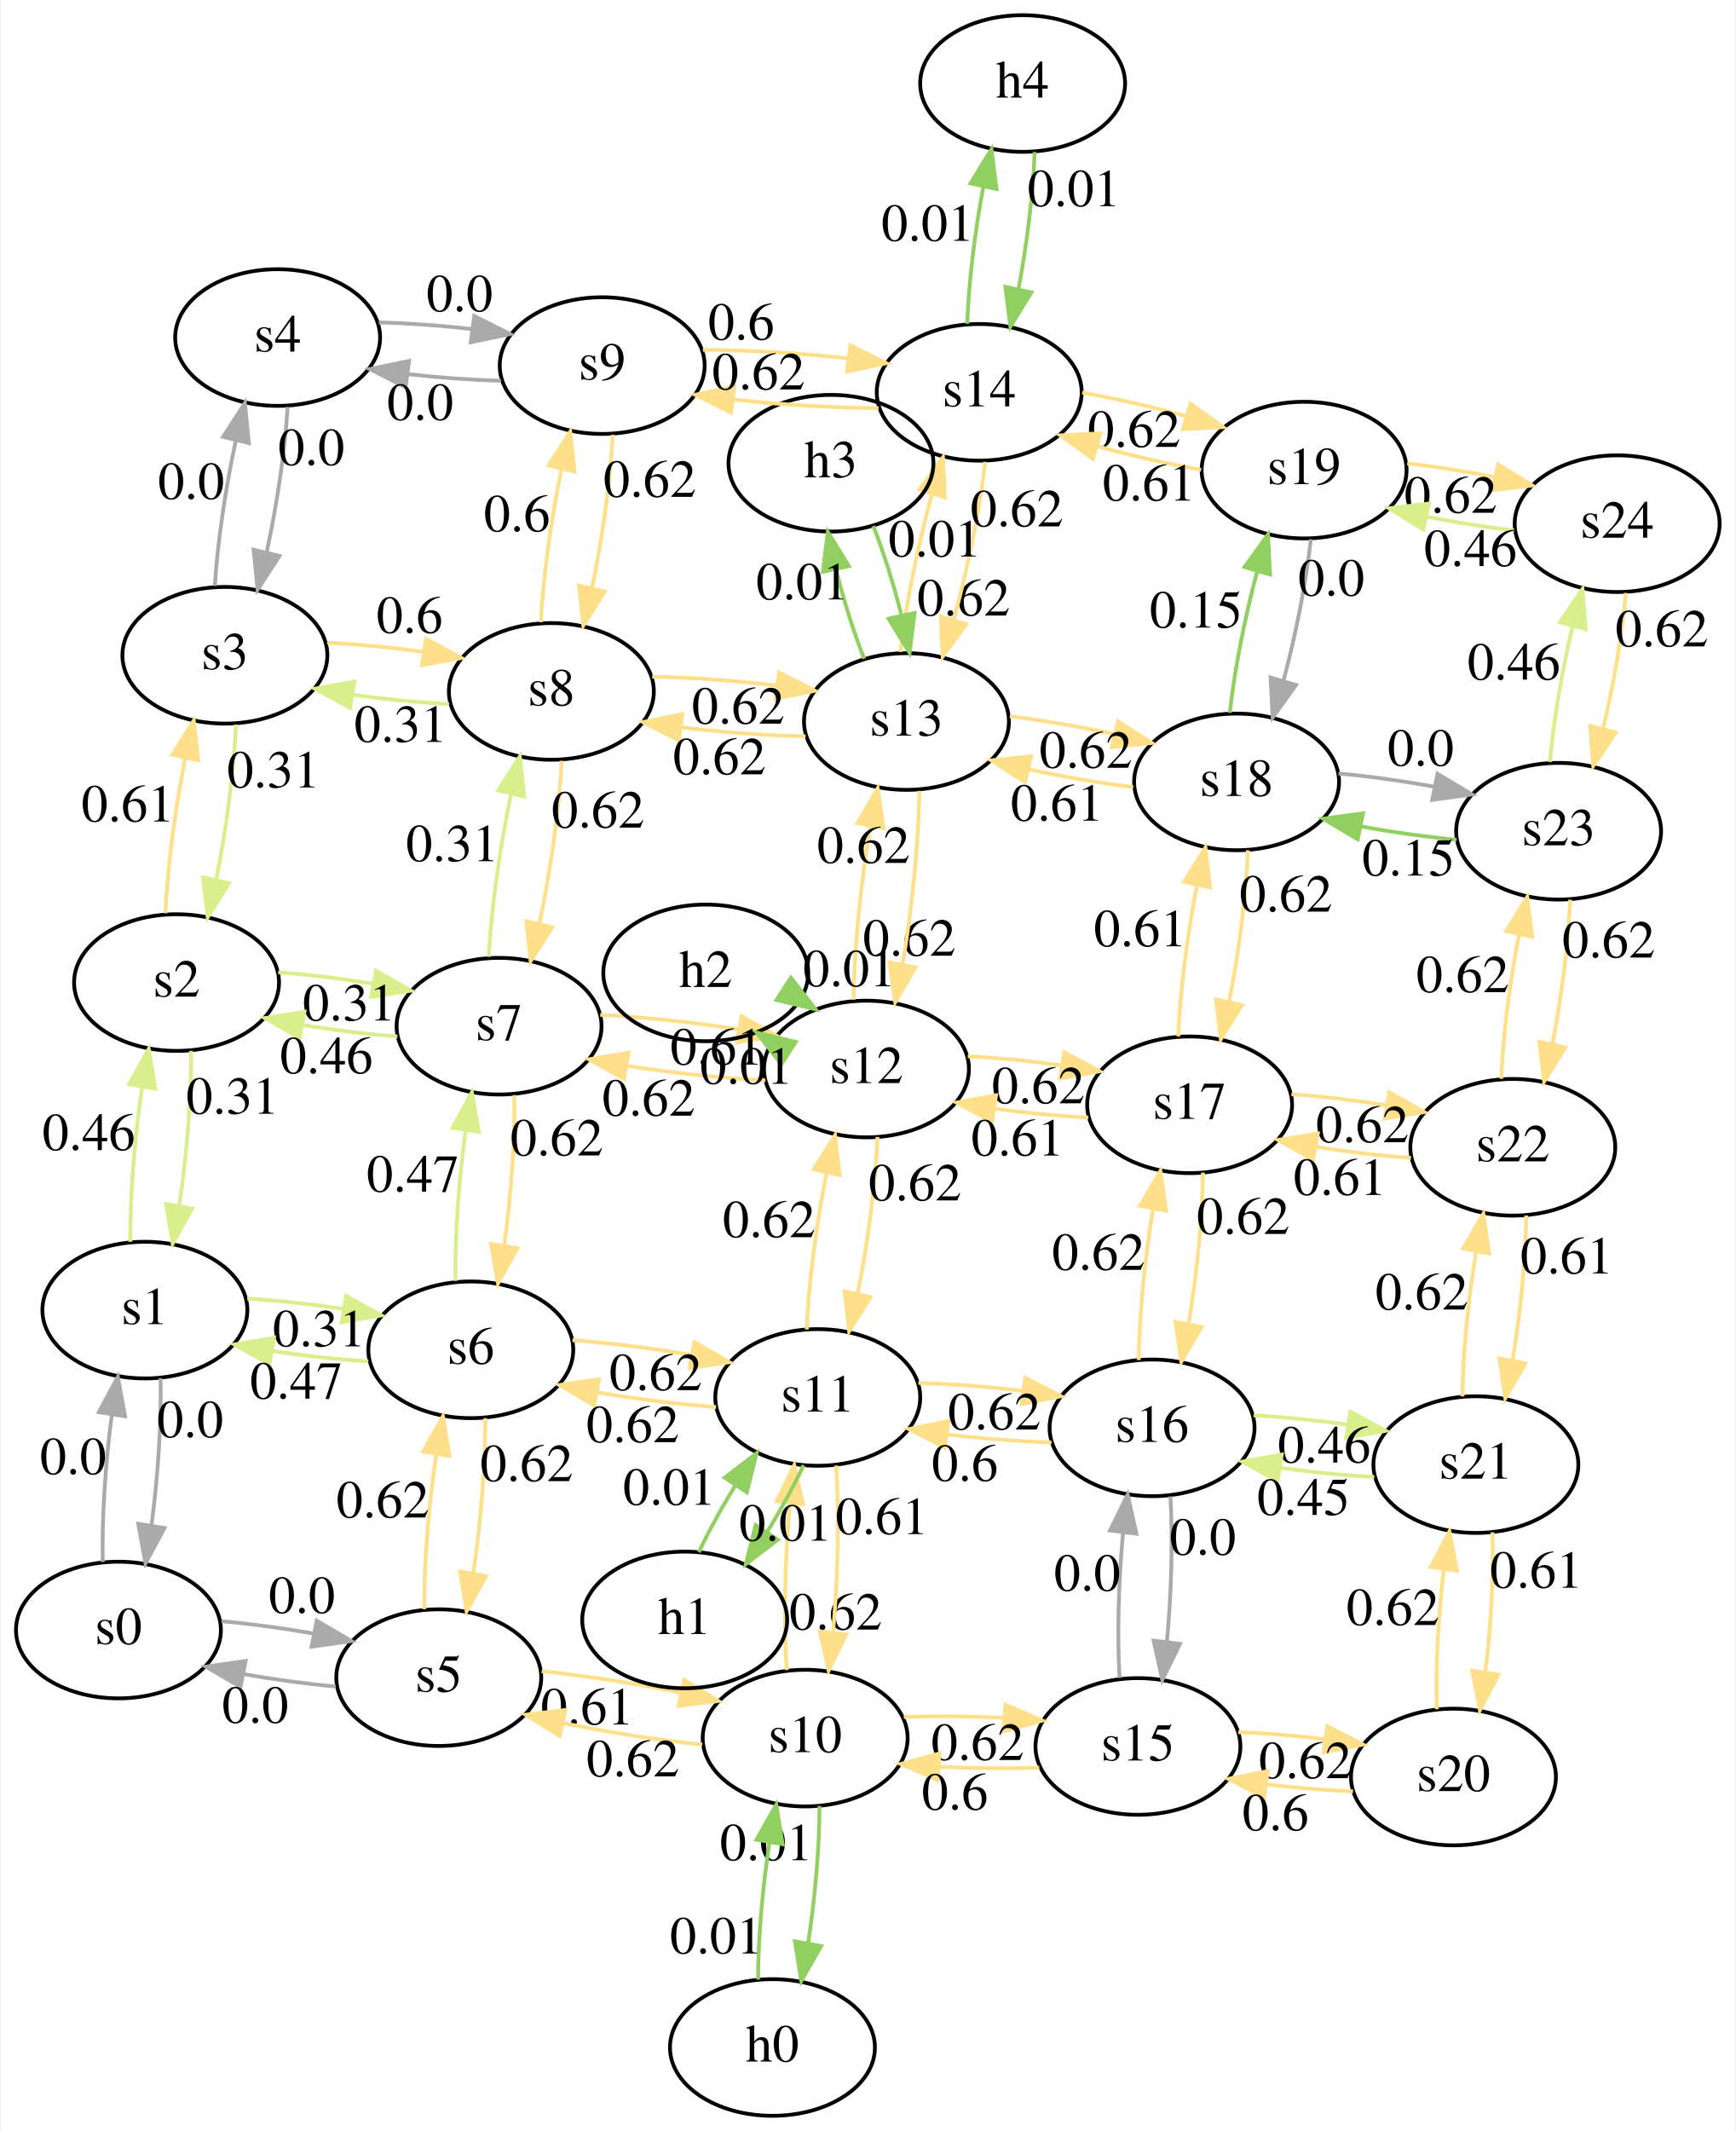
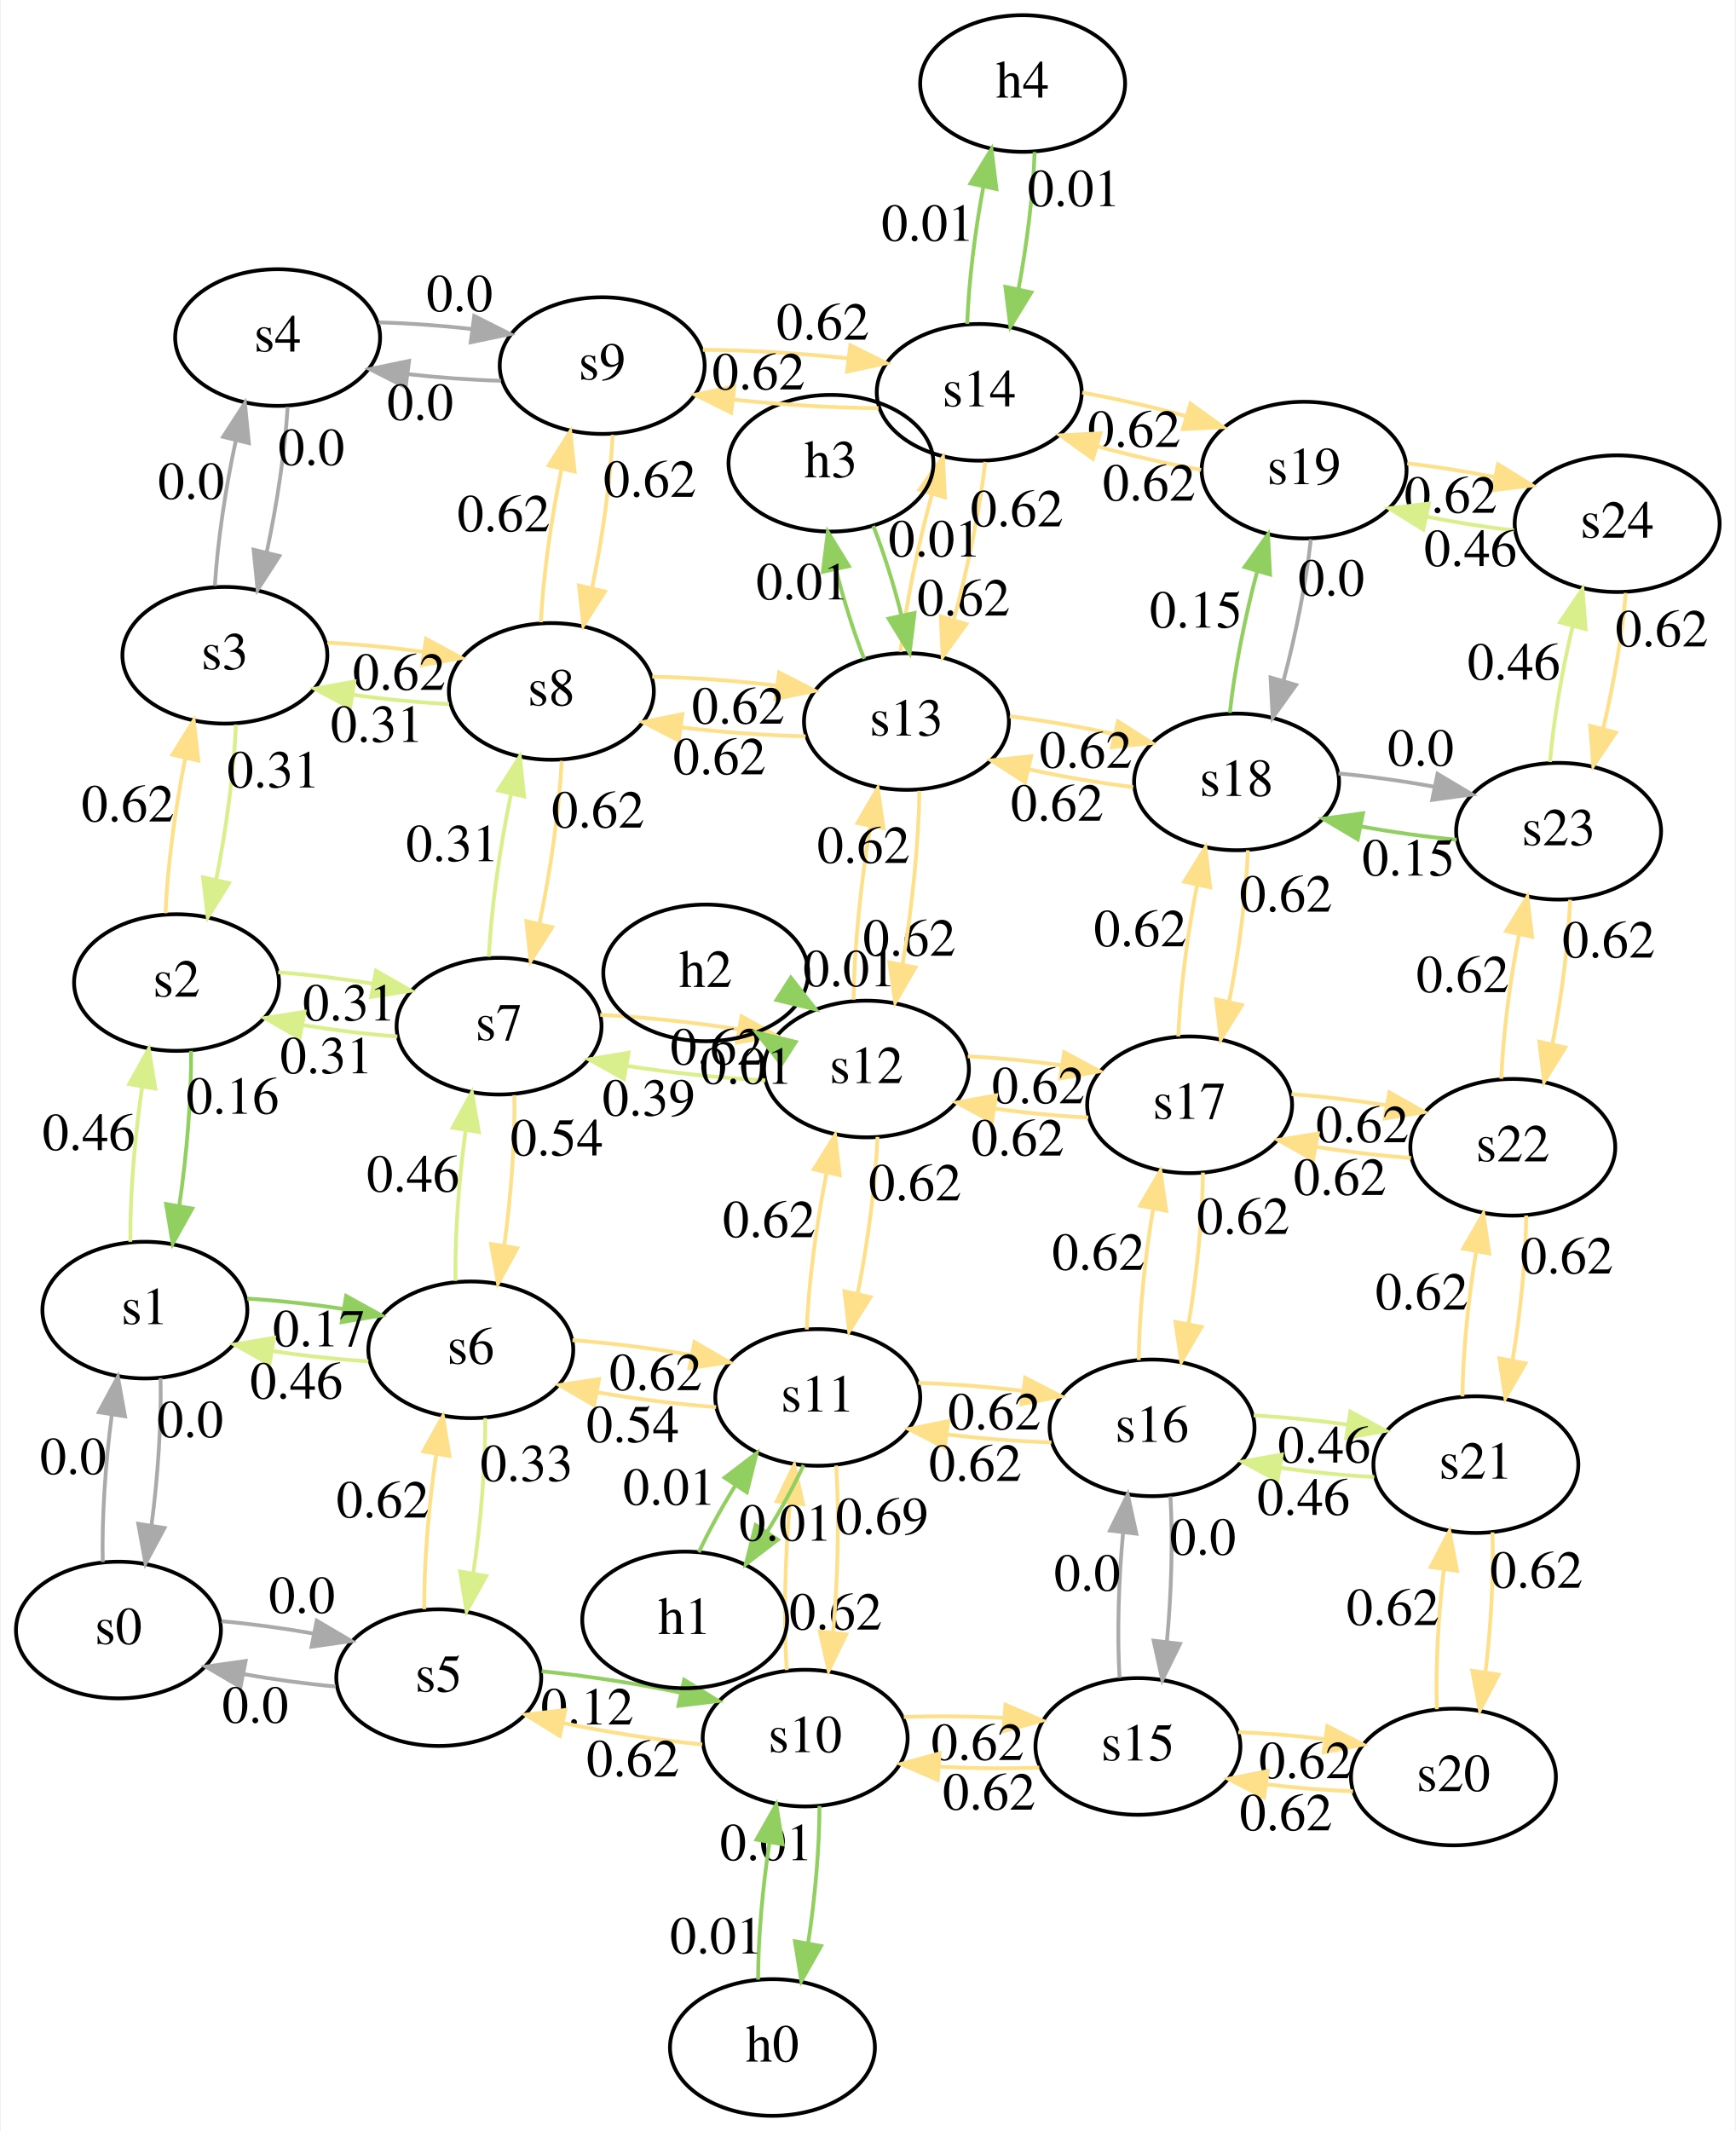
<svg xmlns="http://www.w3.org/2000/svg" width="457pt" height="561pt" viewBox="0.00 0.00 456.89 561.37">
  <g id="graph0" class="graph" transform="scale(1 1) rotate(0) translate(4 557.37)">
    <polygon fill="white" stroke="none" points="-4,4 -4,-557.37 452.89,-557.37 452.89,4 -4,4" />
    <g id="0" class="node">
      <ellipse fill="none" stroke="black" cx="27" cy="-127.97" rx="27" ry="18" />
      <text text-anchor="middle" x="27" y="-124.27" font-family="Times,serif" font-size="14.00">s0</text>
    </g>
    <g id="1" class="node">
      <ellipse fill="none" stroke="black" cx="33.966" cy="-212.25" rx="27" ry="18" />
      <text text-anchor="middle" x="33.966" y="-208.55" font-family="Times,serif" font-size="14.00">s1</text>
    </g>
    <g id="edge1" class="edge">
      <path fill="none" stroke="#aaaaaa" d="M22.87,-145.89C22.605,-157.14 23.55,-171.87 25.249,-184.59" />
      <polygon fill="#aaaaaa" stroke="#aaaaaa" points="21.827,-185.359 26.845,-194.69 28.741,-184.266 21.827,-185.359" />
      <text text-anchor="middle" x="15.06" y="-169.04" font-family="Times,serif" font-size="14.00">0.0</text>
    </g>
    <g id="5" class="node">
      <ellipse fill="none" stroke="black" cx="111.4" cy="-115.43" rx="27" ry="18" />
      <text text-anchor="middle" x="111.4" y="-111.73" font-family="Times,serif" font-size="14.00">s5</text>
    </g>
    <g id="edge2" class="edge">
      <path fill="none" stroke="#aaaaaa" d="M54.167,-130.3C61.922,-129.61 70.457,-128.45 78.514,-127.02" />
      <polygon fill="#aaaaaa" stroke="#aaaaaa" points="79.24,-130.444 88.371,-125.07 77.882,-123.577 79.24,-130.444" />
      <text text-anchor="middle" x="75.341" y="-132.46" font-family="Times,serif" font-size="14.00">0.0</text>
    </g>
    <g id="edge3" class="edge">
      <path fill="none" stroke="#aaaaaa" d="M38.097,-194.32C38.361,-183.07 37.417,-168.34 35.717,-155.62" />
      <polygon fill="#aaaaaa" stroke="#aaaaaa" points="39.139,-154.852 34.122,-145.52 32.225,-155.944 39.139,-154.852" />
      <text text-anchor="middle" x="45.907" y="-178.77" font-family="Times,serif" font-size="14.00">0.0</text>
    </g>
    <g id="2" class="node">
      <ellipse fill="none" stroke="black" cx="42.312" cy="-298.53" rx="27" ry="18" />
      <text text-anchor="middle" x="42.312" y="-294.83" font-family="Times,serif" font-size="14.00">s2</text>
    </g>
    <g id="edge4" class="edge">
      <path fill="none" stroke="#d9ef8b" d="M30.132,-230.24C30.018,-242.02 31.251,-257.64 33.24,-270.96" />
      <polygon fill="#d9ef8b" stroke="#d9ef8b" points="29.831,-271.784 34.986,-281.04 36.728,-270.589 29.831,-271.784" />
      <text text-anchor="middle" x="19.186" y="-254.4" font-family="Times,serif" font-size="14.00">0.46</text>
    </g>
    <g id="6" class="node">
      <ellipse fill="none" stroke="black" cx="119.84" cy="-201.79" rx="27" ry="18" />
      <text text-anchor="middle" x="119.84" y="-198.09" font-family="Times,serif" font-size="14.00">s6</text>
    </g>
    <g id="edge5" class="edge">
-       <path fill="none" stroke="#d9ef8b" d="M60.955,-215.28C69.008,-214.78 77.932,-213.81 86.347,-212.54" />
-       <polygon fill="#d9ef8b" stroke="#d9ef8b" points="86.992,-215.981 96.267,-210.86 85.823,-209.079 86.992,-215.981" />
-       <text text-anchor="middle" x="79.901" y="-202.71" font-family="Times,serif" font-size="14.00">0.31</text>
+       <path fill="none" stroke="#91cf60" d="M60.955,-215.28C69.008,-214.78 77.932,-213.81 86.347,-212.54" />
+       <polygon fill="#91cf60" stroke="#91cf60" points="86.992,-215.981 96.267,-210.86 85.823,-209.079 86.992,-215.981" />
+       <text text-anchor="middle" x="79.901" y="-202.71" font-family="Times,serif" font-size="14.00">0.17</text>
    </g>
    <g id="edge6" class="edge">
      <path fill="none" stroke="#aaaaaa" d="M84.229,-113.09C76.474,-113.79 67.939,-114.94 59.882,-116.38" />
      <polygon fill="#aaaaaa" stroke="#aaaaaa" points="59.161,-112.955 50.025,-118.32 60.513,-119.823 59.161,-112.955" />
      <text text-anchor="middle" x="63.056" y="-103.54" font-family="Times,serif" font-size="14.00">0.0</text>
    </g>
    <g id="edge7" class="edge">
      <path fill="none" stroke="#fee08b" d="M107.58,-133.45C107.48,-145.23 108.73,-160.86 110.73,-174.2" />
      <polygon fill="#fee08b" stroke="#fee08b" points="107.324,-175.04 112.49,-184.29 114.22,-173.837 107.324,-175.04" />
      <text text-anchor="middle" x="96.658" y="-157.62" font-family="Times,serif" font-size="14.00">0.62</text>
    </g>
    <g id="10" class="node">
      <ellipse fill="none" stroke="black" cx="207.94" cy="-99.498" rx="27" ry="18" />
      <text text-anchor="middle" x="207.94" y="-95.798" font-family="Times,serif" font-size="14.00">s10</text>
    </g>
    <g id="edge8" class="edge">
-       <path fill="none" stroke="#fee08b" d="M138.51,-117.11C149.86,-115.98 163.15,-113.93 175.05,-111.49" />
-       <polygon fill="#fee08b" stroke="#fee08b" points="176.064,-114.85 185.07,-109.27 174.55,-108.016 176.064,-114.85" />
-       <text text-anchor="middle" x="150.53" y="-103.1" font-family="Times,serif" font-size="14.00">0.61</text>
+       <path fill="none" stroke="#91cf60" d="M138.51,-117.11C149.86,-115.98 163.15,-113.93 175.05,-111.49" />
+       <polygon fill="#91cf60" stroke="#91cf60" points="176.064,-114.85 185.07,-109.27 174.55,-108.016 176.064,-114.85" />
+       <text text-anchor="middle" x="150.53" y="-103.1" font-family="Times,serif" font-size="14.00">0.12</text>
    </g>
    <g id="edge9" class="edge">
-       <path fill="none" stroke="#d9ef8b" d="M46.146,-280.54C46.261,-268.76 45.027,-253.14 43.038,-239.82" />
-       <polygon fill="#d9ef8b" stroke="#d9ef8b" points="46.448,-238.996 41.293,-229.74 39.55,-240.19 46.448,-238.996" />
-       <text text-anchor="middle" x="57.092" y="-263.98" font-family="Times,serif" font-size="14.00">0.31</text>
+       <path fill="none" stroke="#91cf60" d="M46.146,-280.54C46.261,-268.76 45.027,-253.14 43.038,-239.82" />
+       <polygon fill="#91cf60" stroke="#91cf60" points="46.448,-238.996 41.293,-229.74 39.55,-240.19 46.448,-238.996" />
+       <text text-anchor="middle" x="57.092" y="-263.98" font-family="Times,serif" font-size="14.00">0.16</text>
    </g>
    <g id="3" class="node">
      <ellipse fill="none" stroke="black" cx="55.044" cy="-384.75" rx="27" ry="18" />
      <text text-anchor="middle" x="55.044" y="-381.05" font-family="Times,serif" font-size="14.00">s3</text>
    </g>
    <g id="edge10" class="edge">
      <path fill="none" stroke="#fee08b" d="M39.4,-316.79C39.885,-328.62 41.913,-344.24 44.579,-357.52" />
      <polygon fill="#fee08b" stroke="#fee08b" points="41.226,-358.562 46.836,-367.55 48.055,-357.026 41.226,-358.562" />
-       <text text-anchor="middle" x="29.489" y="-340.96" font-family="Times,serif" font-size="14.00">0.61</text>
+       <text text-anchor="middle" x="29.489" y="-340.96" font-family="Times,serif" font-size="14.00">0.62</text>
    </g>
    <g id="7" class="node">
      <ellipse fill="none" stroke="black" cx="127.29" cy="-287.04" rx="27" ry="18" />
      <text text-anchor="middle" x="127.29" y="-283.34" font-family="Times,serif" font-size="14.00">s7</text>
    </g>
    <g id="edge11" class="edge">
      <path fill="none" stroke="#d9ef8b" d="M69.112,-301.24C77.001,-300.65 85.729,-299.59 93.973,-298.24" />
      <polygon fill="#d9ef8b" stroke="#d9ef8b" points="94.856,-301.637 104.06,-296.39 93.593,-294.751 94.856,-301.637" />
      <text text-anchor="middle" x="87.793" y="-288.54" font-family="Times,serif" font-size="14.00">0.31</text>
    </g>
    <g id="edge12" class="edge">
      <path fill="none" stroke="#d9ef8b" d="M92.848,-198.76C84.795,-199.26 75.871,-200.22 67.455,-201.49" />
      <polygon fill="#d9ef8b" stroke="#d9ef8b" points="66.806,-198.05 57.536,-203.18 67.982,-204.951 66.806,-198.05" />
-       <text text-anchor="middle" x="73.902" y="-188.93" font-family="Times,serif" font-size="14.00">0.47</text>
+       <text text-anchor="middle" x="73.902" y="-188.93" font-family="Times,serif" font-size="14.00">0.46</text>
    </g>
    <g id="edge13" class="edge">
-       <path fill="none" stroke="#fee08b" d="M123.65,-183.78C123.75,-171.99 122.5,-156.36 120.5,-143.02" />
-       <polygon fill="#fee08b" stroke="#fee08b" points="123.906,-142.18 118.74,-132.93 117.01,-143.383 123.906,-142.18" />
-       <text text-anchor="middle" x="134.57" y="-167.2" font-family="Times,serif" font-size="14.00">0.62</text>
+       <path fill="none" stroke="#d9ef8b" d="M123.65,-183.78C123.75,-171.99 122.5,-156.36 120.5,-143.02" />
+       <polygon fill="#d9ef8b" stroke="#d9ef8b" points="123.906,-142.18 118.74,-132.93 117.01,-143.383 123.906,-142.18" />
+       <text text-anchor="middle" x="134.57" y="-167.2" font-family="Times,serif" font-size="14.00">0.33</text>
    </g>
    <g id="edge14" class="edge">
      <path fill="none" stroke="#d9ef8b" d="M115.81,-219.94C115.61,-231.4 116.66,-246.43 118.45,-259.35" />
      <polygon fill="#d9ef8b" stroke="#d9ef8b" points="115.059,-260.298 120.13,-269.6 121.966,-259.166 115.059,-260.298" />
-       <text text-anchor="middle" x="104.63" y="-243.45" font-family="Times,serif" font-size="14.00">0.47</text>
+       <text text-anchor="middle" x="104.63" y="-243.45" font-family="Times,serif" font-size="14.00">0.46</text>
    </g>
    <g id="11" class="node">
      <ellipse fill="none" stroke="black" cx="211.26" cy="-189.24" rx="27" ry="18" />
      <text text-anchor="middle" x="211.26" y="-185.54" font-family="Times,serif" font-size="14.00">s11</text>
    </g>
    <g id="edge15" class="edge">
      <path fill="none" stroke="#fee08b" d="M146.63,-204.33C156.45,-203.61 167.69,-202.2 178.01,-200.42" />
      <polygon fill="#fee08b" stroke="#fee08b" points="178.771,-203.838 187.94,-198.53 177.462,-196.962 178.771,-203.838" />
      <text text-anchor="middle" x="168.57" y="-191.17" font-family="Times,serif" font-size="14.00">0.62</text>
    </g>
    <g id="edge16" class="edge">
      <path fill="none" stroke="#fee08b" d="M180.82,-97.816C169.47,-98.943 156.18,-101 144.28,-103.44" />
      <polygon fill="#fee08b" stroke="#fee08b" points="143.266,-100.08 134.26,-105.66 144.78,-106.914 143.266,-100.08" />
      <text text-anchor="middle" x="162.55" y="-89.426" font-family="Times,serif" font-size="14.00">0.62</text>
    </g>
    <g id="edge17" class="edge">
      <path fill="none" stroke="#fee08b" d="M203.09,-117.43C202.24,-129.94 202.59,-146.87 203.89,-161.15" />
      <polygon fill="#fee08b" stroke="#fee08b" points="200.453,-161.899 205.06,-171.44 207.408,-161.109 200.453,-161.899" />
      <text text-anchor="middle" x="215.99" y="-128.09" font-family="Times,serif" font-size="14.00">0.62</text>
    </g>
    <g id="node10" class="node">
      <ellipse fill="none" stroke="black" cx="199.32" cy="-18" rx="27" ry="18" />
      <text text-anchor="middle" x="199.32" y="-14.3" font-family="Times,serif" font-size="14.00">h0</text>
    </g>
    <g id="edge18" class="edge">
      <path fill="none" stroke="#91cf60" d="M211.71,-81.622C211.73,-71.023 210.56,-57.373 208.71,-45.435" />
      <polygon fill="#91cf60" stroke="#91cf60" points="212.138,-44.724 206.92,-35.504 205.249,-45.966 212.138,-44.724" />
      <text text-anchor="middle" x="197.71" y="-67.328" font-family="Times,serif" font-size="14.00">0.01</text>
    </g>
    <g id="15" class="node">
      <ellipse fill="none" stroke="black" cx="295.62" cy="-97.3" rx="27" ry="18" />
      <text text-anchor="middle" x="295.62" y="-93.6" font-family="Times,serif" font-size="14.00">s15</text>
    </g>
    <g id="edge19" class="edge">
      <path fill="none" stroke="#fee08b" d="M233.93,-105.06C242.22,-105.38 251.54,-105.28 260.37,-104.82" />
      <polygon fill="#fee08b" stroke="#fee08b" points="260.697,-108.306 270.43,-104.12 260.211,-101.323 260.697,-108.306" />
      <text text-anchor="middle" x="253.4" y="-93.744" font-family="Times,serif" font-size="14.00">0.62</text>
    </g>
    <g id="edge20" class="edge">
      <path fill="none" stroke="#d9ef8b" d="M57.957,-366.49C57.472,-354.66 55.444,-339.04 52.778,-325.76" />
      <polygon fill="#d9ef8b" stroke="#d9ef8b" points="56.131,-324.718 50.521,-315.73 49.302,-326.254 56.131,-324.718" />
      <text text-anchor="middle" x="67.868" y="-349.93" font-family="Times,serif" font-size="14.00">0.31</text>
    </g>
    <g id="4" class="node">
      <ellipse fill="none" stroke="black" cx="68.946" cy="-468.45" rx="27" ry="18" />
      <text text-anchor="middle" x="68.946" y="-464.75" font-family="Times,serif" font-size="14.00">s4</text>
    </g>
    <g id="edge21" class="edge">
      <path fill="none" stroke="#aaaaaa" d="M52.408,-403.01C53.068,-414.2 55.201,-428.73 57.919,-441.26" />
      <polygon fill="#aaaaaa" stroke="#aaaaaa" points="54.568,-442.293 60.321,-451.19 61.372,-440.647 54.568,-442.293" />
      <text text-anchor="middle" x="46.164" y="-425.93" font-family="Times,serif" font-size="14.00">0.0</text>
    </g>
    <g id="8" class="node">
      <ellipse fill="none" stroke="black" cx="141.07" cy="-375.23" rx="27" ry="18" />
      <text text-anchor="middle" x="141.07" y="-371.53" font-family="Times,serif" font-size="14.00">s8</text>
    </g>
    <g id="edge22" class="edge">
      <path fill="none" stroke="#fee08b" d="M82.012,-388.08C90.074,-387.67 99.014,-386.8 107.45,-385.62" />
      <polygon fill="#fee08b" stroke="#fee08b" points="108.063,-389.067 117.39,-384.04 106.965,-382.153 108.063,-389.067" />
-       <text text-anchor="middle" x="103.73" y="-390.65" font-family="Times,serif" font-size="14.00">0.6</text>
+       <text text-anchor="middle" x="100.98" y="-375.65" font-family="Times,serif" font-size="14.00">0.62</text>
    </g>
    <g id="edge23" class="edge">
      <path fill="none" stroke="#d9ef8b" d="M100.49,-284.33C92.606,-284.92 83.878,-285.98 75.634,-287.33" />
      <polygon fill="#d9ef8b" stroke="#d9ef8b" points="74.753,-283.933 65.549,-289.18 76.016,-290.818 74.753,-283.933" />
-       <text text-anchor="middle" x="81.814" y="-274.63" font-family="Times,serif" font-size="14.00">0.46</text>
+       <text text-anchor="middle" x="81.814" y="-274.63" font-family="Times,serif" font-size="14.00">0.31</text>
    </g>
    <g id="edge24" class="edge">
      <path fill="none" stroke="#fee08b" d="M131.32,-268.89C131.52,-257.43 130.48,-242.4 128.68,-229.48" />
      <polygon fill="#fee08b" stroke="#fee08b" points="132.074,-228.546 127.01,-219.24 125.165,-229.673 132.074,-228.546" />
-       <text text-anchor="middle" x="142.5" y="-252.98" font-family="Times,serif" font-size="14.00">0.62</text>
+       <text text-anchor="middle" x="142.5" y="-252.98" font-family="Times,serif" font-size="14.00">0.54</text>
    </g>
    <g id="edge25" class="edge">
      <path fill="none" stroke="#d9ef8b" d="M124.58,-305.31C125.19,-317.68 127.49,-334.21 130.42,-348.1" />
      <polygon fill="#d9ef8b" stroke="#d9ef8b" points="127.074,-349.161 132.76,-358.1 133.889,-347.566 127.074,-349.161" />
      <text text-anchor="middle" x="115" y="-330.51" font-family="Times,serif" font-size="14.00">0.31</text>
    </g>
    <g id="12" class="node">
      <ellipse fill="none" stroke="black" cx="224.09" cy="-275.76" rx="27" ry="18" />
      <text text-anchor="middle" x="224.09" y="-272.06" font-family="Times,serif" font-size="14.00">s12</text>
    </g>
    <g id="edge26" class="edge">
      <path fill="none" stroke="#fee08b" d="M153.94,-290.03C165.2,-289.47 178.44,-288.07 190.37,-286.23" />
      <polygon fill="#fee08b" stroke="#fee08b" points="191.168,-289.644 200.43,-284.5 189.981,-282.746 191.168,-289.644" />
-       <text text-anchor="middle" x="184.65" y="-276.93" font-family="Times,serif" font-size="14.00">0.61</text>
+       <text text-anchor="middle" x="184.65" y="-276.93" font-family="Times,serif" font-size="14.00">0.62</text>
    </g>
    <g id="edge27" class="edge">
      <path fill="none" stroke="#fee08b" d="M184.47,-186.7C174.64,-187.42 163.4,-188.83 153.08,-190.61" />
      <polygon fill="#fee08b" stroke="#fee08b" points="152.319,-187.192 143.15,-192.5 153.628,-194.068 152.319,-187.192" />
-       <text text-anchor="middle" x="162.52" y="-177.46" font-family="Times,serif" font-size="14.00">0.62</text>
+       <text text-anchor="middle" x="162.52" y="-177.46" font-family="Times,serif" font-size="14.00">0.54</text>
    </g>
    <g id="edge28" class="edge">
      <path fill="none" stroke="#fee08b" d="M216.1,-171.31C216.96,-158.8 216.6,-141.87 215.31,-127.58" />
      <polygon fill="#fee08b" stroke="#fee08b" points="218.747,-126.826 214.13,-117.29 211.792,-127.624 218.747,-126.826" />
-       <text text-anchor="middle" x="228.2" y="-153.24" font-family="Times,serif" font-size="14.00">0.61</text>
+       <text text-anchor="middle" x="228.2" y="-153.24" font-family="Times,serif" font-size="14.00">0.69</text>
    </g>
    <g id="edge29" class="edge">
      <path fill="none" stroke="#fee08b" d="M208.35,-207.14C208.81,-218.98 210.85,-234.75 213.54,-248.18" />
      <polygon fill="#fee08b" stroke="#fee08b" points="210.213,-249.34 215.82,-258.33 217.043,-247.806 210.213,-249.34" />
      <text text-anchor="middle" x="198.45" y="-231.46" font-family="Times,serif" font-size="14.00">0.62</text>
    </g>
    <g id="node15" class="node">
      <ellipse fill="none" stroke="black" cx="176.2" cy="-130.63" rx="27" ry="18" />
      <text text-anchor="middle" x="176.2" y="-126.93" font-family="Times,serif" font-size="14.00">h1</text>
    </g>
    <g id="edge30" class="edge">
      <path fill="none" stroke="#91cf60" d="M207.52,-171.39C204.96,-165.91 201.62,-159.81 198.04,-154.03" />
      <polygon fill="#91cf60" stroke="#91cf60" points="200.733,-151.756 192.31,-145.33 194.887,-155.607 200.733,-151.756" />
      <text text-anchor="middle" x="202.78" y="-151.51" font-family="Times,serif" font-size="14.00">0.01</text>
    </g>
    <g id="16" class="node">
      <ellipse fill="none" stroke="black" cx="299.34" cy="-181.23" rx="27" ry="18" />
      <text text-anchor="middle" x="299.34" y="-177.53" font-family="Times,serif" font-size="14.00">s16</text>
    </g>
    <g id="edge31" class="edge">
      <path fill="none" stroke="#fee08b" d="M237.77,-193.07C246.45,-192.82 256.21,-192.07 265.36,-190.96" />
      <polygon fill="#fee08b" stroke="#fee08b" points="265.914,-194.417 275.33,-189.56 264.94,-187.485 265.914,-194.417" />
      <text text-anchor="middle" x="257.81" y="-180.81" font-family="Times,serif" font-size="14.00">0.62</text>
    </g>
    <g id="edge55" class="edge">
      <path fill="none" stroke="#91cf60" d="M195.54,-35.877C195.53,-46.475 196.7,-60.125 198.55,-72.064" />
      <polygon fill="#91cf60" stroke="#91cf60" points="195.12,-72.769 200.33,-81.994 202.011,-71.533 195.12,-72.769" />
      <text text-anchor="middle" x="184.54" y="-42.77" font-family="Times,serif" font-size="14.00">0.01</text>
    </g>
    <g id="edge56" class="edge">
      <path fill="none" stroke="#fee08b" d="M269.63,-91.733C261.34,-91.422 252.02,-91.515 243.19,-91.974" />
      <polygon fill="#fee08b" stroke="#fee08b" points="242.86,-88.488 233.13,-92.68 243.351,-95.471 242.86,-88.488" />
-       <text text-anchor="middle" x="247.41" y="-80.654" font-family="Times,serif" font-size="14.00">0.6</text>
+       <text text-anchor="middle" x="256.41" y="-80.654" font-family="Times,serif" font-size="14.00">0.62</text>
    </g>
    <g id="edge57" class="edge">
      <path fill="none" stroke="#aaaaaa" d="M290.78,-115.35C290.11,-126.53 290.5,-141.1 291.72,-153.7" />
      <polygon fill="#aaaaaa" stroke="#aaaaaa" points="288.253,-154.188 292.92,-163.7 295.204,-153.354 288.253,-154.188" />
      <text text-anchor="middle" x="282.25" y="-138.33" font-family="Times,serif" font-size="14.00">0.0</text>
    </g>
    <g id="20" class="node">
      <ellipse fill="none" stroke="black" cx="378.75" cy="-89.252" rx="27" ry="18" />
      <text text-anchor="middle" x="378.75" y="-85.552" font-family="Times,serif" font-size="14.00">s20</text>
    </g>
    <g id="edge58" class="edge">
      <path fill="none" stroke="#fee08b" d="M322.07,-101.07C329.32,-100.8 337.28,-100.15 344.89,-99.224" />
      <polygon fill="#fee08b" stroke="#fee08b" points="345.522,-102.669 354.93,-97.797 344.537,-95.739 345.522,-102.669" />
      <text text-anchor="middle" x="339.73" y="-88.946" font-family="Times,serif" font-size="14.00">0.62</text>
    </g>
    <g id="edge32" class="edge">
      <path fill="none" stroke="#aaaaaa" d="M71.583,-450.19C70.922,-439 68.789,-424.47 66.071,-411.94" />
      <polygon fill="#aaaaaa" stroke="#aaaaaa" points="69.422,-410.907 63.67,-402.01 62.618,-412.553 69.422,-410.907" />
      <text text-anchor="middle" x="77.827" y="-434.86" font-family="Times,serif" font-size="14.00">0.0</text>
    </g>
    <g id="9" class="node">
      <ellipse fill="none" stroke="black" cx="154.46" cy="-461.06" rx="27" ry="18" />
      <text text-anchor="middle" x="154.46" y="-457.36" font-family="Times,serif" font-size="14.00">s9</text>
    </g>
    <g id="edge33" class="edge">
      <path fill="none" stroke="#aaaaaa" d="M95.609,-472.44C103.39,-472.23 111.99,-471.62 120.17,-470.69" />
      <polygon fill="#aaaaaa" stroke="#aaaaaa" points="120.742,-474.145 130.2,-469.37 119.829,-467.205 120.742,-474.145" />
      <text text-anchor="middle" x="116.89" y="-475.37" font-family="Times,serif" font-size="14.00">0.0</text>
    </g>
    <g id="edge34" class="edge">
      <path fill="none" stroke="#d9ef8b" d="M114.1,-371.9C106.04,-372.31 97.101,-373.18 88.668,-374.36" />
      <polygon fill="#d9ef8b" stroke="#d9ef8b" points="88.052,-370.914 78.725,-375.94 89.15,-377.827 88.052,-370.914" />
-       <text text-anchor="middle" x="101.38" y="-361.93" font-family="Times,serif" font-size="14.00">0.31</text>
+       <text text-anchor="middle" x="95.135" y="-361.93" font-family="Times,serif" font-size="14.00">0.31</text>
    </g>
    <g id="edge35" class="edge">
      <path fill="none" stroke="#fee08b" d="M143.79,-356.96C143.18,-344.6 140.88,-328.06 137.95,-314.17" />
      <polygon fill="#fee08b" stroke="#fee08b" points="141.295,-313.104 135.6,-304.17 134.481,-314.706 141.295,-313.104" />
      <text text-anchor="middle" x="153.37" y="-339.36" font-family="Times,serif" font-size="14.00">0.62</text>
    </g>
    <g id="edge36" class="edge">
      <path fill="none" stroke="#fee08b" d="M138.3,-393.45C138.87,-405.16 140.99,-420.58 143.73,-433.74" />
      <polygon fill="#fee08b" stroke="#fee08b" points="140.371,-434.746 146.05,-443.69 147.188,-433.156 140.371,-434.746" />
-       <text text-anchor="middle" x="132.02" y="-417.4" font-family="Times,serif" font-size="14.00">0.6</text>
+       <text text-anchor="middle" x="128.52" y="-417.4" font-family="Times,serif" font-size="14.00">0.62</text>
    </g>
    <g id="13" class="node">
      <ellipse fill="none" stroke="black" cx="234.63" cy="-367.3" rx="27" ry="18" />
      <text text-anchor="middle" x="234.63" y="-363.6" font-family="Times,serif" font-size="14.00">s13</text>
    </g>
    <g id="edge37" class="edge">
      <path fill="none" stroke="#fee08b" d="M167.65,-379.12C177.86,-378.92 189.67,-378.06 200.5,-376.76" />
      <polygon fill="#fee08b" stroke="#fee08b" points="201.063,-380.216 210.5,-375.4 200.12,-373.28 201.063,-380.216" />
      <text text-anchor="middle" x="190.32" y="-366.74" font-family="Times,serif" font-size="14.00">0.62</text>
    </g>
    <g id="edge38" class="edge">
-       <path fill="none" stroke="#fee08b" d="M197.45,-272.76C186.19,-273.33 172.95,-274.73 161.02,-276.57" />
-       <polygon fill="#fee08b" stroke="#fee08b" points="160.213,-273.157 150.95,-278.3 161.398,-280.056 160.213,-273.157" />
-       <text text-anchor="middle" x="166.73" y="-263.47" font-family="Times,serif" font-size="14.00">0.62</text>
+       <path fill="none" stroke="#d9ef8b" d="M197.45,-272.76C186.19,-273.33 172.95,-274.73 161.02,-276.57" />
+       <polygon fill="#d9ef8b" stroke="#d9ef8b" points="160.213,-273.157 150.95,-278.3 161.398,-280.056 160.213,-273.157" />
+       <text text-anchor="middle" x="166.73" y="-263.47" font-family="Times,serif" font-size="14.00">0.39</text>
    </g>
    <g id="edge39" class="edge">
      <path fill="none" stroke="#fee08b" d="M227,-257.86C226.54,-246.01 224.5,-230.25 221.81,-216.82" />
      <polygon fill="#fee08b" stroke="#fee08b" points="225.137,-215.66 219.53,-206.67 218.307,-217.194 225.137,-215.66" />
      <text text-anchor="middle" x="236.9" y="-241.14" font-family="Times,serif" font-size="14.00">0.62</text>
    </g>
    <g id="edge40" class="edge">
      <path fill="none" stroke="#fee08b" d="M220.7,-294.03C220.82,-307.07 222.58,-324.82 225.1,-339.6" />
      <polygon fill="#fee08b" stroke="#fee08b" points="221.719,-340.554 227.05,-349.71 228.593,-339.228 221.719,-340.554" />
      <text text-anchor="middle" x="235.4" y="-305.61" font-family="Times,serif" font-size="14.00">0.62</text>
    </g>
    <g id="node19" class="node">
      <ellipse fill="none" stroke="black" cx="181.75" cy="-301.08" rx="27" ry="18" />
      <text text-anchor="middle" x="181.75" y="-297.38" font-family="Times,serif" font-size="14.00">h2</text>
    </g>
    <g id="edge41" class="edge">
      <path fill="none" stroke="#91cf60" d="M198.96,-282.92C198.8,-283.02 198.64,-283.12 198.47,-283.22" />
      <polygon fill="#91cf60" stroke="#91cf60" points="201.677,-277.004 195.15,-285.35 205.457,-282.896 201.677,-277.004" />
      <text text-anchor="middle" x="192.47" y="-271.87" font-family="Times,serif" font-size="14.00">0.01</text>
    </g>
    <g id="17" class="node">
      <ellipse fill="none" stroke="black" cx="309.24" cy="-266.33" rx="27" ry="18" />
      <text text-anchor="middle" x="309.24" y="-262.63" font-family="Times,serif" font-size="14.00">s17</text>
    </g>
    <g id="edge42" class="edge">
      <path fill="none" stroke="#fee08b" d="M250.79,-279.11C258.62,-278.72 267.27,-277.89 275.48,-276.75" />
      <polygon fill="#fee08b" stroke="#fee08b" points="276.186,-280.182 285.52,-275.17 275.097,-273.267 276.186,-280.182" />
      <text text-anchor="middle" x="269.38" y="-266.73" font-family="Times,serif" font-size="14.00">0.62</text>
    </g>
    <g id="edge59" class="edge">
      <path fill="none" stroke="#91cf60" d="M179.94,-148.48C182.5,-153.96 185.84,-160.06 189.42,-165.84" />
      <polygon fill="#91cf60" stroke="#91cf60" points="186.727,-168.114 195.15,-174.54 192.573,-164.263 186.727,-168.114" />
      <text text-anchor="middle" x="172.18" y="-160.96" font-family="Times,serif" font-size="14.00">0.01</text>
    </g>
    <g id="edge60" class="edge">
      <path fill="none" stroke="#fee08b" d="M272.82,-177.4C264.15,-177.65 254.39,-178.4 245.24,-179.51" />
      <polygon fill="#fee08b" stroke="#fee08b" points="244.677,-176.055 235.26,-180.91 245.649,-182.987 244.677,-176.055" />
-       <text text-anchor="middle" x="250.03" y="-167.26" font-family="Times,serif" font-size="14.00">0.6</text>
+       <text text-anchor="middle" x="252.78" y="-167.26" font-family="Times,serif" font-size="14.00">0.62</text>
    </g>
    <g id="edge61" class="edge">
      <path fill="none" stroke="#aaaaaa" d="M304.18,-163.18C304.85,-152 304.45,-137.42 303.24,-124.82" />
      <polygon fill="#aaaaaa" stroke="#aaaaaa" points="306.707,-124.332 302.04,-114.82 299.756,-125.166 306.707,-124.332" />
      <text text-anchor="middle" x="312.71" y="-147.8" font-family="Times,serif" font-size="14.00">0.0</text>
    </g>
    <g id="edge62" class="edge">
      <path fill="none" stroke="#fee08b" d="M295.83,-199.09C295.93,-210.66 297.42,-225.94 299.63,-239.01" />
      <polygon fill="#fee08b" stroke="#fee08b" points="296.209,-239.754 301.54,-248.91 303.082,-238.428 296.209,-239.754" />
      <text text-anchor="middle" x="285.23" y="-222.85" font-family="Times,serif" font-size="14.00">0.62</text>
    </g>
    <g id="21" class="node">
      <ellipse fill="none" stroke="black" cx="384.66" cy="-171.55" rx="27" ry="18" />
      <text text-anchor="middle" x="384.66" y="-167.85" font-family="Times,serif" font-size="14.00">s21</text>
    </g>
    <g id="edge63" class="edge">
      <path fill="none" stroke="#d9ef8b" d="M326.11,-184.51C333.95,-184.09 342.62,-183.23 350.84,-182.07" />
      <polygon fill="#d9ef8b" stroke="#d9ef8b" points="351.588,-185.495 360.91,-180.46 350.483,-178.583 351.588,-185.495" />
      <text text-anchor="middle" x="344.72" y="-172.09" font-family="Times,serif" font-size="14.00">0.46</text>
    </g>
    <g id="edge43" class="edge">
      <path fill="none" stroke="#aaaaaa" d="M127.8,-457.06C120.02,-457.27 111.42,-457.89 103.24,-458.81" />
      <polygon fill="#aaaaaa" stroke="#aaaaaa" points="102.659,-455.356 93.206,-460.14 103.579,-462.296 102.659,-455.356" />
      <text text-anchor="middle" x="106.52" y="-446.74" font-family="Times,serif" font-size="14.00">0.0</text>
    </g>
    <g id="edge44" class="edge">
      <path fill="none" stroke="#fee08b" d="M157.23,-442.83C156.66,-431.12 154.54,-415.7 151.8,-402.55" />
      <polygon fill="#fee08b" stroke="#fee08b" points="155.159,-401.541 149.49,-392.59 148.34,-403.122 155.159,-401.541" />
      <text text-anchor="middle" x="167.02" y="-426.49" font-family="Times,serif" font-size="14.00">0.62</text>
    </g>
    <g id="14" class="node">
      <ellipse fill="none" stroke="black" cx="253.8" cy="-454.02" rx="27" ry="18" />
      <text text-anchor="middle" x="253.8" y="-450.32" font-family="Times,serif" font-size="14.00">s14</text>
    </g>
    <g id="edge45" class="edge">
      <path fill="none" stroke="#fee08b" d="M180.99,-465.22C192.72,-465.16 206.67,-464.33 219.2,-462.97" />
      <polygon fill="#fee08b" stroke="#fee08b" points="219.829,-466.419 229.32,-461.71 218.964,-459.472 219.829,-466.419" />
-       <text text-anchor="middle" x="191.1" y="-467.89" font-family="Times,serif" font-size="14.00">0.6</text>
+       <text text-anchor="middle" x="212.6" y="-467.89" font-family="Times,serif" font-size="14.00">0.62</text>
    </g>
    <g id="edge46" class="edge">
      <path fill="none" stroke="#fee08b" d="M208.05,-363.41C197.83,-363.62 186.02,-364.48 175.2,-365.77" />
      <polygon fill="#fee08b" stroke="#fee08b" points="174.632,-362.315 165.2,-367.14 175.583,-369.25 174.632,-362.315" />
      <text text-anchor="middle" x="185.37" y="-353.39" font-family="Times,serif" font-size="14.00">0.62</text>
    </g>
    <g id="edge47" class="edge">
      <path fill="none" stroke="#fee08b" d="M238.02,-349.03C237.9,-336 236.14,-318.24 233.62,-303.47" />
      <polygon fill="#fee08b" stroke="#fee08b" points="236.999,-302.507 231.67,-293.35 230.125,-303.832 236.999,-302.507" />
      <text text-anchor="middle" x="223.32" y="-330.05" font-family="Times,serif" font-size="14.00">0.62</text>
    </g>
    <g id="edge48" class="edge">
      <path fill="none" stroke="#fee08b" d="M233.04,-385.63C234.39,-397.7 237.63,-413.72 241.35,-427.22" />
      <polygon fill="#fee08b" stroke="#fee08b" points="238.039,-428.364 244.26,-436.94 244.745,-426.356 238.039,-428.364" />
      <text text-anchor="middle" x="249.7" y="-395.22" font-family="Times,serif" font-size="14.00">0.62</text>
    </g>
    <g id="node22" class="node">
      <ellipse fill="none" stroke="black" cx="214.74" cy="-435.34" rx="27" ry="18" />
      <text text-anchor="middle" x="214.74" y="-431.64" font-family="Times,serif" font-size="14.00">h3</text>
    </g>
    <g id="edge49" class="edge">
      <path fill="none" stroke="#91cf60" d="M223.48,-383.84C220.69,-390.95 218.02,-399.46 216.03,-407.49" />
      <polygon fill="#91cf60" stroke="#91cf60" points="212.608,-406.755 213.91,-417.27 219.449,-408.238 212.608,-406.755" />
      <text text-anchor="middle" x="207.26" y="-399.46" font-family="Times,serif" font-size="14.00">0.01</text>
    </g>
    <g id="18" class="node">
      <ellipse fill="none" stroke="black" cx="321.61" cy="-351.39" rx="27" ry="18" />
      <text text-anchor="middle" x="321.61" y="-347.69" font-family="Times,serif" font-size="14.00">s18</text>
    </g>
    <g id="edge50" class="edge">
      <path fill="none" stroke="#fee08b" d="M261.85,-368.67C270.6,-367.61 280.37,-365.94 289.44,-363.97" />
      <polygon fill="#fee08b" stroke="#fee08b" points="290.356,-367.35 299.28,-361.64 288.743,-360.538 290.356,-367.35" />
      <text text-anchor="middle" x="281.89" y="-355.12" font-family="Times,serif" font-size="14.00">0.62</text>
    </g>
    <g id="edge64" class="edge">
      <path fill="none" stroke="#91cf60" d="M206.88,-293.91C207.04,-293.81 207.2,-293.72 207.36,-293.62" />
      <polygon fill="#91cf60" stroke="#91cf60" points="204.17,-299.831 210.69,-291.48 200.385,-293.942 204.17,-299.831" />
      <text text-anchor="middle" x="219.62" y="-297.56" font-family="Times,serif" font-size="14.00">0.01</text>
    </g>
    <g id="edge65" class="edge">
      <path fill="none" stroke="#fee08b" d="M282.54,-262.98C274.72,-263.37 266.06,-264.2 257.86,-265.34" />
      <polygon fill="#fee08b" stroke="#fee08b" points="257.145,-261.909 247.81,-266.92 258.232,-268.824 257.145,-261.909" />
-       <text text-anchor="middle" x="263.95" y="-252.96" font-family="Times,serif" font-size="14.00">0.61</text>
+       <text text-anchor="middle" x="263.95" y="-252.96" font-family="Times,serif" font-size="14.00">0.62</text>
    </g>
    <g id="edge66" class="edge">
      <path fill="none" stroke="#fee08b" d="M312.75,-248.47C312.65,-236.91 311.15,-221.63 308.95,-208.55" />
      <polygon fill="#fee08b" stroke="#fee08b" points="312.371,-207.806 307.04,-198.65 305.498,-209.132 312.371,-207.806" />
      <text text-anchor="middle" x="323.35" y="-232.31" font-family="Times,serif" font-size="14.00">0.62</text>
    </g>
    <g id="edge67" class="edge">
      <path fill="none" stroke="#fee08b" d="M306.25,-284.34C306.68,-295.94 308.62,-311.21 311.21,-324.26" />
      <polygon fill="#fee08b" stroke="#fee08b" points="307.817,-325.126 313.4,-334.13 314.651,-323.609 307.817,-325.126" />
-       <text text-anchor="middle" x="296.23" y="-308.1" font-family="Times,serif" font-size="14.00">0.61</text>
+       <text text-anchor="middle" x="296.23" y="-308.1" font-family="Times,serif" font-size="14.00">0.62</text>
    </g>
    <g id="22" class="node">
      <ellipse fill="none" stroke="black" cx="394.39" cy="-255.14" rx="27" ry="18" />
      <text text-anchor="middle" x="394.39" y="-251.44" font-family="Times,serif" font-size="14.00">s22</text>
    </g>
    <g id="edge68" class="edge">
      <path fill="none" stroke="#fee08b" d="M336.07,-269.13C343.97,-268.57 352.72,-267.54 360.98,-266.22" />
      <polygon fill="#fee08b" stroke="#fee08b" points="361.854,-269.619 371.08,-264.41 360.619,-262.729 361.854,-269.619" />
      <text text-anchor="middle" x="354.77" y="-256.48" font-family="Times,serif" font-size="14.00">0.62</text>
    </g>
    <g id="edge51" class="edge">
      <path fill="none" stroke="#fee08b" d="M227.27,-449.86C215.54,-449.91 201.59,-450.75 189.06,-452.11" />
      <polygon fill="#fee08b" stroke="#fee08b" points="188.431,-448.661 178.94,-453.37 189.296,-455.608 188.431,-448.661" />
      <text text-anchor="middle" x="195.67" y="-454.78" font-family="Times,serif" font-size="14.00">0.62</text>
    </g>
    <g id="edge52" class="edge">
      <path fill="none" stroke="#fee08b" d="M255.39,-435.7C254.04,-423.62 250.79,-407.61 247.08,-394.11" />
      <polygon fill="#fee08b" stroke="#fee08b" points="250.389,-392.958 244.17,-384.38 243.682,-394.964 250.389,-392.958" />
      <text text-anchor="middle" x="263.73" y="-418.71" font-family="Times,serif" font-size="14.00">0.62</text>
    </g>
    <g id="node24" class="node">
      <ellipse fill="none" stroke="black" cx="265.24" cy="-535.37" rx="27" ry="18" />
      <text text-anchor="middle" x="265.24" y="-531.67" font-family="Times,serif" font-size="14.00">h4</text>
    </g>
    <g id="edge53" class="edge">
      <path fill="none" stroke="#91cf60" d="M250.64,-472.06C251,-482.68 252.64,-496.31 254.9,-508.21" />
      <polygon fill="#91cf60" stroke="#91cf60" points="251.501,-509.052 257.03,-518.09 258.344,-507.577 251.501,-509.052" />
      <text text-anchor="middle" x="240.27" y="-493.93" font-family="Times,serif" font-size="14.00">0.01</text>
    </g>
    <g id="19" class="node">
      <ellipse fill="none" stroke="black" cx="339.4" cy="-433.53" rx="27" ry="18" />
      <text text-anchor="middle" x="339.4" y="-429.83" font-family="Times,serif" font-size="14.00">s19</text>
    </g>
    <g id="edge54" class="edge">
      <path fill="none" stroke="#fee08b" d="M280.94,-453.95C289.65,-452.41 299.36,-450.2 308.33,-447.73" />
      <polygon fill="#fee08b" stroke="#fee08b" points="309.456,-451.047 318.05,-444.85 307.468,-444.335 309.456,-451.047" />
      <text text-anchor="middle" x="294.63" y="-439.64" font-family="Times,serif" font-size="14.00">0.62</text>
    </g>
    <g id="edge69" class="edge">
      <path fill="none" stroke="#91cf60" d="M225.89,-418.81C228.68,-411.69 231.35,-403.19 233.34,-395.15" />
      <polygon fill="#91cf60" stroke="#91cf60" points="236.762,-395.885 235.46,-385.37 229.921,-394.402 236.762,-395.885" />
      <text text-anchor="middle" x="242.11" y="-410.78" font-family="Times,serif" font-size="14.00">0.01</text>
    </g>
    <g id="edge70" class="edge">
      <path fill="none" stroke="#fee08b" d="M294.38,-350.02C285.64,-351.08 275.86,-352.76 266.8,-354.72" />
      <polygon fill="#fee08b" stroke="#fee08b" points="265.876,-351.342 256.95,-357.05 267.487,-358.154 265.876,-351.342" />
-       <text text-anchor="middle" x="274.34" y="-341.17" font-family="Times,serif" font-size="14.00">0.61</text>
+       <text text-anchor="middle" x="274.34" y="-341.17" font-family="Times,serif" font-size="14.00">0.62</text>
    </g>
    <g id="edge71" class="edge">
      <path fill="none" stroke="#fee08b" d="M324.59,-333.38C324.16,-321.78 322.22,-306.5 319.64,-293.46" />
      <polygon fill="#fee08b" stroke="#fee08b" points="323.033,-292.594 317.45,-283.59 316.199,-294.111 323.033,-292.594" />
      <text text-anchor="middle" x="334.62" y="-317.22" font-family="Times,serif" font-size="14.00">0.62</text>
    </g>
    <g id="edge72" class="edge">
      <path fill="none" stroke="#91cf60" d="M319.83,-369.59C321,-380.56 323.78,-394.71 327.05,-406.92" />
      <polygon fill="#91cf60" stroke="#91cf60" points="323.716,-407.99 329.89,-416.6 330.433,-406.019 323.716,-407.99" />
      <text text-anchor="middle" x="310.94" y="-392.05" font-family="Times,serif" font-size="14.00">0.15</text>
    </g>
    <g id="23" class="node">
      <ellipse fill="none" stroke="black" cx="406.46" cy="-338.4" rx="27" ry="18" />
      <text text-anchor="middle" x="406.46" y="-334.7" font-family="Times,serif" font-size="14.00">s23</text>
    </g>
    <g id="edge73" class="edge">
      <path fill="none" stroke="#aaaaaa" d="M348.47,-353.62C356.52,-352.88 365.42,-351.63 373.8,-350.1" />
      <polygon fill="#aaaaaa" stroke="#aaaaaa" points="374.552,-353.519 383.65,-348.09 373.152,-346.66 374.552,-353.519" />
      <text text-anchor="middle" x="370.13" y="-355.66" font-family="Times,serif" font-size="14.00">0.0</text>
    </g>
    <g id="edge74" class="edge">
      <path fill="none" stroke="#91cf60" d="M268.4,-517.33C268.04,-506.72 266.4,-493.08 264.14,-481.18" />
      <polygon fill="#91cf60" stroke="#91cf60" points="267.539,-480.338 262.01,-471.3 260.696,-481.813 267.539,-480.338" />
      <text text-anchor="middle" x="278.77" y="-503.06" font-family="Times,serif" font-size="14.00">0.01</text>
    </g>
    <g id="edge75" class="edge">
      <path fill="none" stroke="#fee08b" d="M312.26,-433.6C303.55,-435.14 293.84,-437.35 284.87,-439.82" />
      <polygon fill="#fee08b" stroke="#fee08b" points="283.75,-436.501 275.15,-442.69 285.732,-443.215 283.75,-436.501" />
-       <text text-anchor="middle" x="298.57" y="-425.51" font-family="Times,serif" font-size="14.00">0.61</text>
+       <text text-anchor="middle" x="298.57" y="-425.51" font-family="Times,serif" font-size="14.00">0.62</text>
    </g>
    <g id="edge76" class="edge">
      <path fill="none" stroke="#aaaaaa" d="M341.18,-415.32C340,-404.35 337.23,-390.2 333.95,-378" />
      <polygon fill="#aaaaaa" stroke="#aaaaaa" points="337.283,-376.928 331.12,-368.31 330.564,-378.89 337.283,-376.928" />
      <text text-anchor="middle" x="346.57" y="-400.46" font-family="Times,serif" font-size="14.00">0.0</text>
    </g>
    <g id="24" class="node">
      <ellipse fill="none" stroke="black" cx="421.89" cy="-419.42" rx="27" ry="18" />
      <text text-anchor="middle" x="421.89" y="-415.72" font-family="Times,serif" font-size="14.00">s24</text>
    </g>
    <g id="edge77" class="edge">
      <path fill="none" stroke="#fee08b" d="M366.57,-435.3C373.91,-434.48 381.92,-433.21 389.51,-431.7" />
      <polygon fill="#fee08b" stroke="#fee08b" points="390.501,-435.066 399.51,-429.49 388.99,-428.23 390.501,-435.066" />
      <text text-anchor="middle" x="378.04" y="-422.3" font-family="Times,serif" font-size="14.00">0.62</text>
    </g>
    <g id="edge78" class="edge">
      <path fill="none" stroke="#fee08b" d="M352.29,-85.482C345.04,-85.751 337.08,-86.4 329.48,-87.328" />
      <polygon fill="#fee08b" stroke="#fee08b" points="328.839,-83.884 319.43,-88.754 329.823,-90.814 328.839,-83.884" />
-       <text text-anchor="middle" x="331.89" y="-75.205" font-family="Times,serif" font-size="14.00">0.6</text>
+       <text text-anchor="middle" x="334.64" y="-75.205" font-family="Times,serif" font-size="14.00">0.62</text>
    </g>
    <g id="edge79" class="edge">
      <path fill="none" stroke="#fee08b" d="M374.38,-107.11C374.01,-117.85 374.74,-131.74 376.21,-143.88" />
      <polygon fill="#fee08b" stroke="#fee08b" points="372.774,-144.575 377.69,-153.96 379.7,-143.558 372.774,-144.575" />
      <text text-anchor="middle" x="362.79" y="-129.29" font-family="Times,serif" font-size="14.00">0.62</text>
    </g>
    <g id="edge80" class="edge">
      <path fill="none" stroke="#d9ef8b" d="M357.89,-168.28C350.05,-168.69 341.37,-169.55 333.15,-170.71" />
      <polygon fill="#d9ef8b" stroke="#d9ef8b" points="332.406,-167.285 323.09,-172.33 333.519,-174.196 332.406,-167.285" />
-       <text text-anchor="middle" x="339.27" y="-158.29" font-family="Times,serif" font-size="14.00">0.45</text>
+       <text text-anchor="middle" x="339.27" y="-158.29" font-family="Times,serif" font-size="14.00">0.46</text>
    </g>
    <g id="edge81" class="edge">
      <path fill="none" stroke="#fee08b" d="M389.03,-153.7C389.39,-142.96 388.66,-129.07 387.19,-116.93" />
      <polygon fill="#fee08b" stroke="#fee08b" points="390.625,-116.231 385.72,-106.84 383.698,-117.24 390.625,-116.231" />
-       <text text-anchor="middle" x="400.61" y="-139.11" font-family="Times,serif" font-size="14.00">0.61</text>
+       <text text-anchor="middle" x="400.61" y="-139.11" font-family="Times,serif" font-size="14.00">0.62</text>
    </g>
    <g id="edge82" class="edge">
      <path fill="none" stroke="#fee08b" d="M381.12,-189.52C381.22,-200.64 382.63,-215.14 384.73,-227.68" />
      <polygon fill="#fee08b" stroke="#fee08b" points="381.316,-228.464 386.63,-237.63 388.192,-227.151 381.316,-228.464" />
      <text text-anchor="middle" x="370.42" y="-212.4" font-family="Times,serif" font-size="14.00">0.62</text>
    </g>
    <g id="edge83" class="edge">
      <path fill="none" stroke="#fee08b" d="M367.56,-252.34C359.66,-252.9 350.92,-253.93 342.66,-255.25" />
      <polygon fill="#fee08b" stroke="#fee08b" points="341.772,-251.854 332.55,-257.07 343.012,-258.743 341.772,-251.854" />
-       <text text-anchor="middle" x="348.86" y="-242.59" font-family="Times,serif" font-size="14.00">0.61</text>
+       <text text-anchor="middle" x="348.86" y="-242.59" font-family="Times,serif" font-size="14.00">0.62</text>
    </g>
    <g id="edge84" class="edge">
      <path fill="none" stroke="#fee08b" d="M397.93,-237.17C397.83,-226.05 396.42,-211.56 394.32,-199.02" />
      <polygon fill="#fee08b" stroke="#fee08b" points="397.732,-198.227 392.42,-189.06 390.856,-199.539 397.732,-198.227" />
-       <text text-anchor="middle" x="408.63" y="-221.89" font-family="Times,serif" font-size="14.00">0.61</text>
+       <text text-anchor="middle" x="408.63" y="-221.89" font-family="Times,serif" font-size="14.00">0.62</text>
    </g>
    <g id="edge85" class="edge">
      <path fill="none" stroke="#fee08b" d="M391.36,-273.19C391.77,-284.3 393.59,-298.75 396.03,-311.22" />
      <polygon fill="#fee08b" stroke="#fee08b" points="392.641,-312.107 398.21,-321.12 399.478,-310.601 392.641,-312.107" />
      <text text-anchor="middle" x="381.19" y="-296.01" font-family="Times,serif" font-size="14.00">0.62</text>
    </g>
    <g id="edge86" class="edge">
      <path fill="none" stroke="#91cf60" d="M379.59,-336.16C371.55,-336.91 362.64,-338.15 354.27,-339.69" />
      <polygon fill="#91cf60" stroke="#91cf60" points="353.524,-336.27 344.42,-341.69 354.917,-343.13 353.524,-336.27" />
      <text text-anchor="middle" x="366.93" y="-326.73" font-family="Times,serif" font-size="14.00">0.15</text>
    </g>
    <g id="edge87" class="edge">
      <path fill="none" stroke="#fee08b" d="M409.49,-320.35C409.08,-309.24 407.26,-294.79 404.82,-282.31" />
      <polygon fill="#fee08b" stroke="#fee08b" points="408.211,-281.432 402.64,-272.42 401.375,-282.939 408.211,-281.432" />
      <text text-anchor="middle" x="419.66" y="-305.13" font-family="Times,serif" font-size="14.00">0.62</text>
    </g>
    <g id="edge88" class="edge">
      <path fill="none" stroke="#d9ef8b" d="M404.19,-356.64C405.06,-367.19 407.35,-380.67 410.17,-392.43" />
      <polygon fill="#d9ef8b" stroke="#d9ef8b" points="406.815,-393.434 412.75,-402.21 413.583,-391.648 406.815,-393.434" />
      <text text-anchor="middle" x="394.68" y="-378.34" font-family="Times,serif" font-size="14.00">0.46</text>
    </g>
    <g id="edge89" class="edge">
      <path fill="none" stroke="#d9ef8b" d="M394.72,-417.65C387.38,-418.47 379.37,-419.74 371.77,-421.25" />
      <polygon fill="#d9ef8b" stroke="#d9ef8b" points="370.788,-417.883 361.78,-423.46 372.3,-424.717 370.788,-417.883" />
      <text text-anchor="middle" x="383.25" y="-408.25" font-family="Times,serif" font-size="14.00">0.46</text>
    </g>
    <g id="edge90" class="edge">
      <path fill="none" stroke="#fee08b" d="M424.15,-401.18C423.28,-390.63 420.99,-377.15 418.18,-365.39" />
      <polygon fill="#fee08b" stroke="#fee08b" points="421.533,-364.381 415.59,-355.61 414.767,-366.173 421.533,-364.381" />
      <text text-anchor="middle" x="433.66" y="-387.09" font-family="Times,serif" font-size="14.00">0.62</text>
    </g>
  </g>
</svg>
